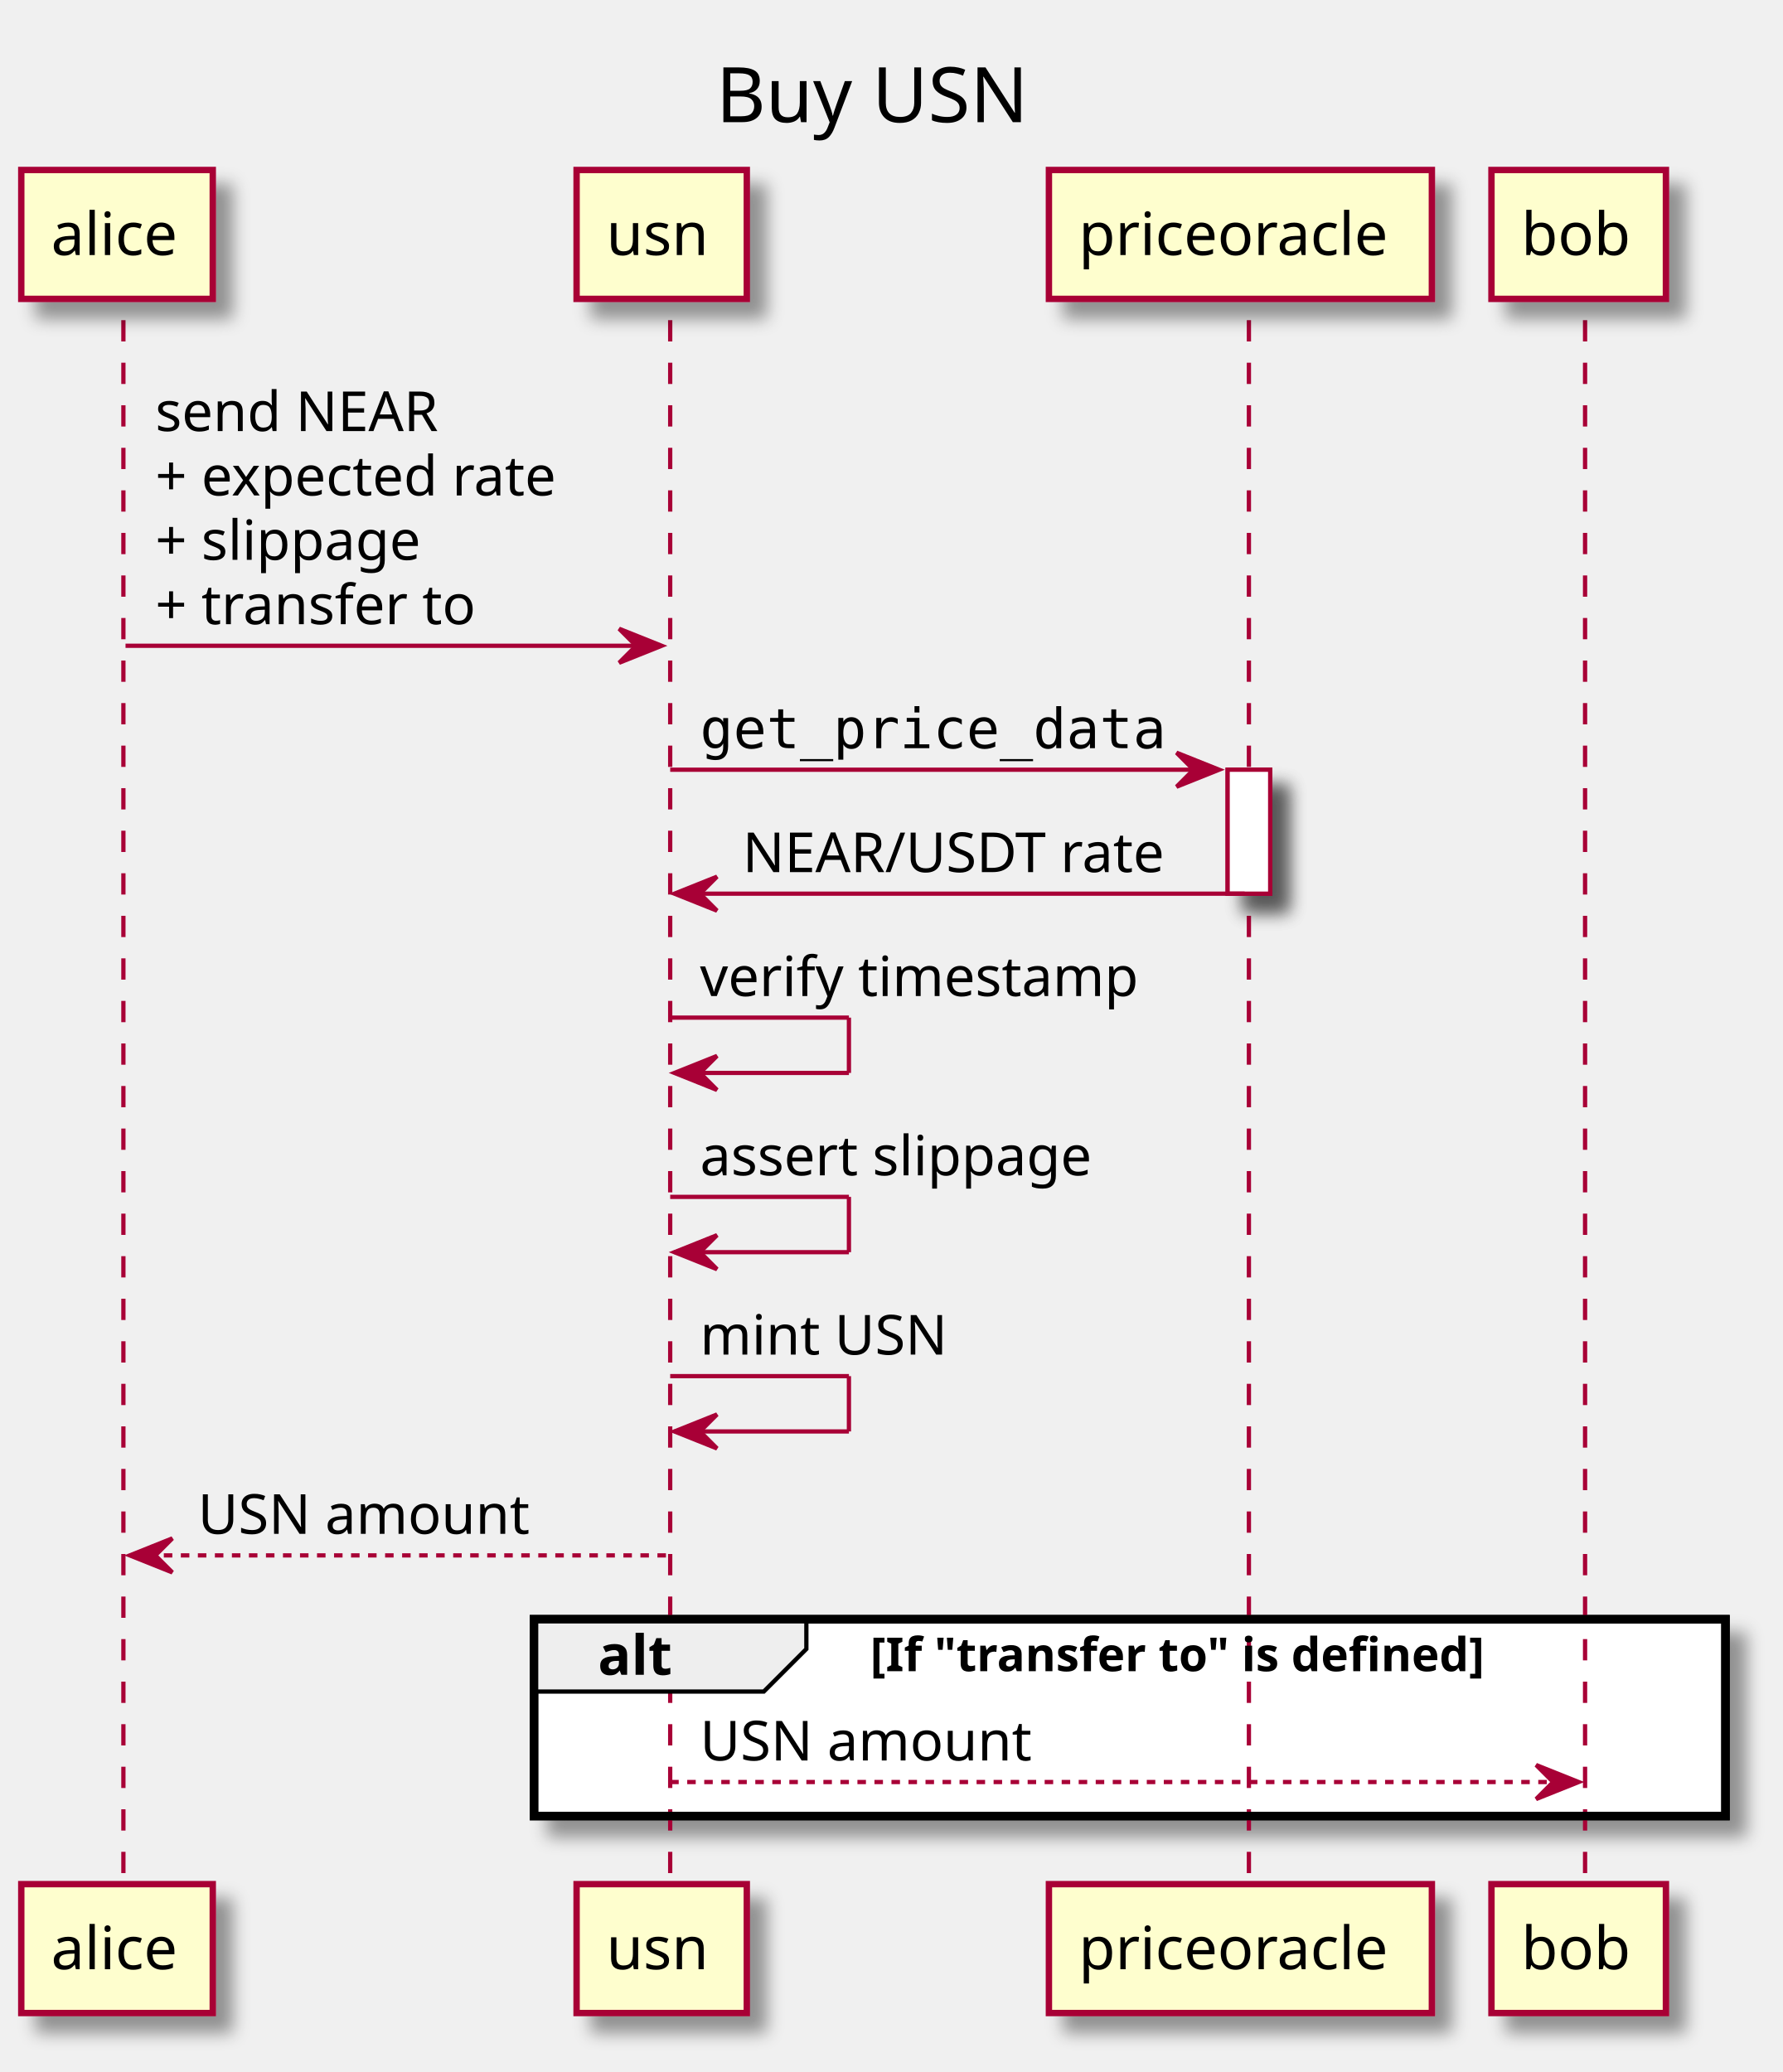
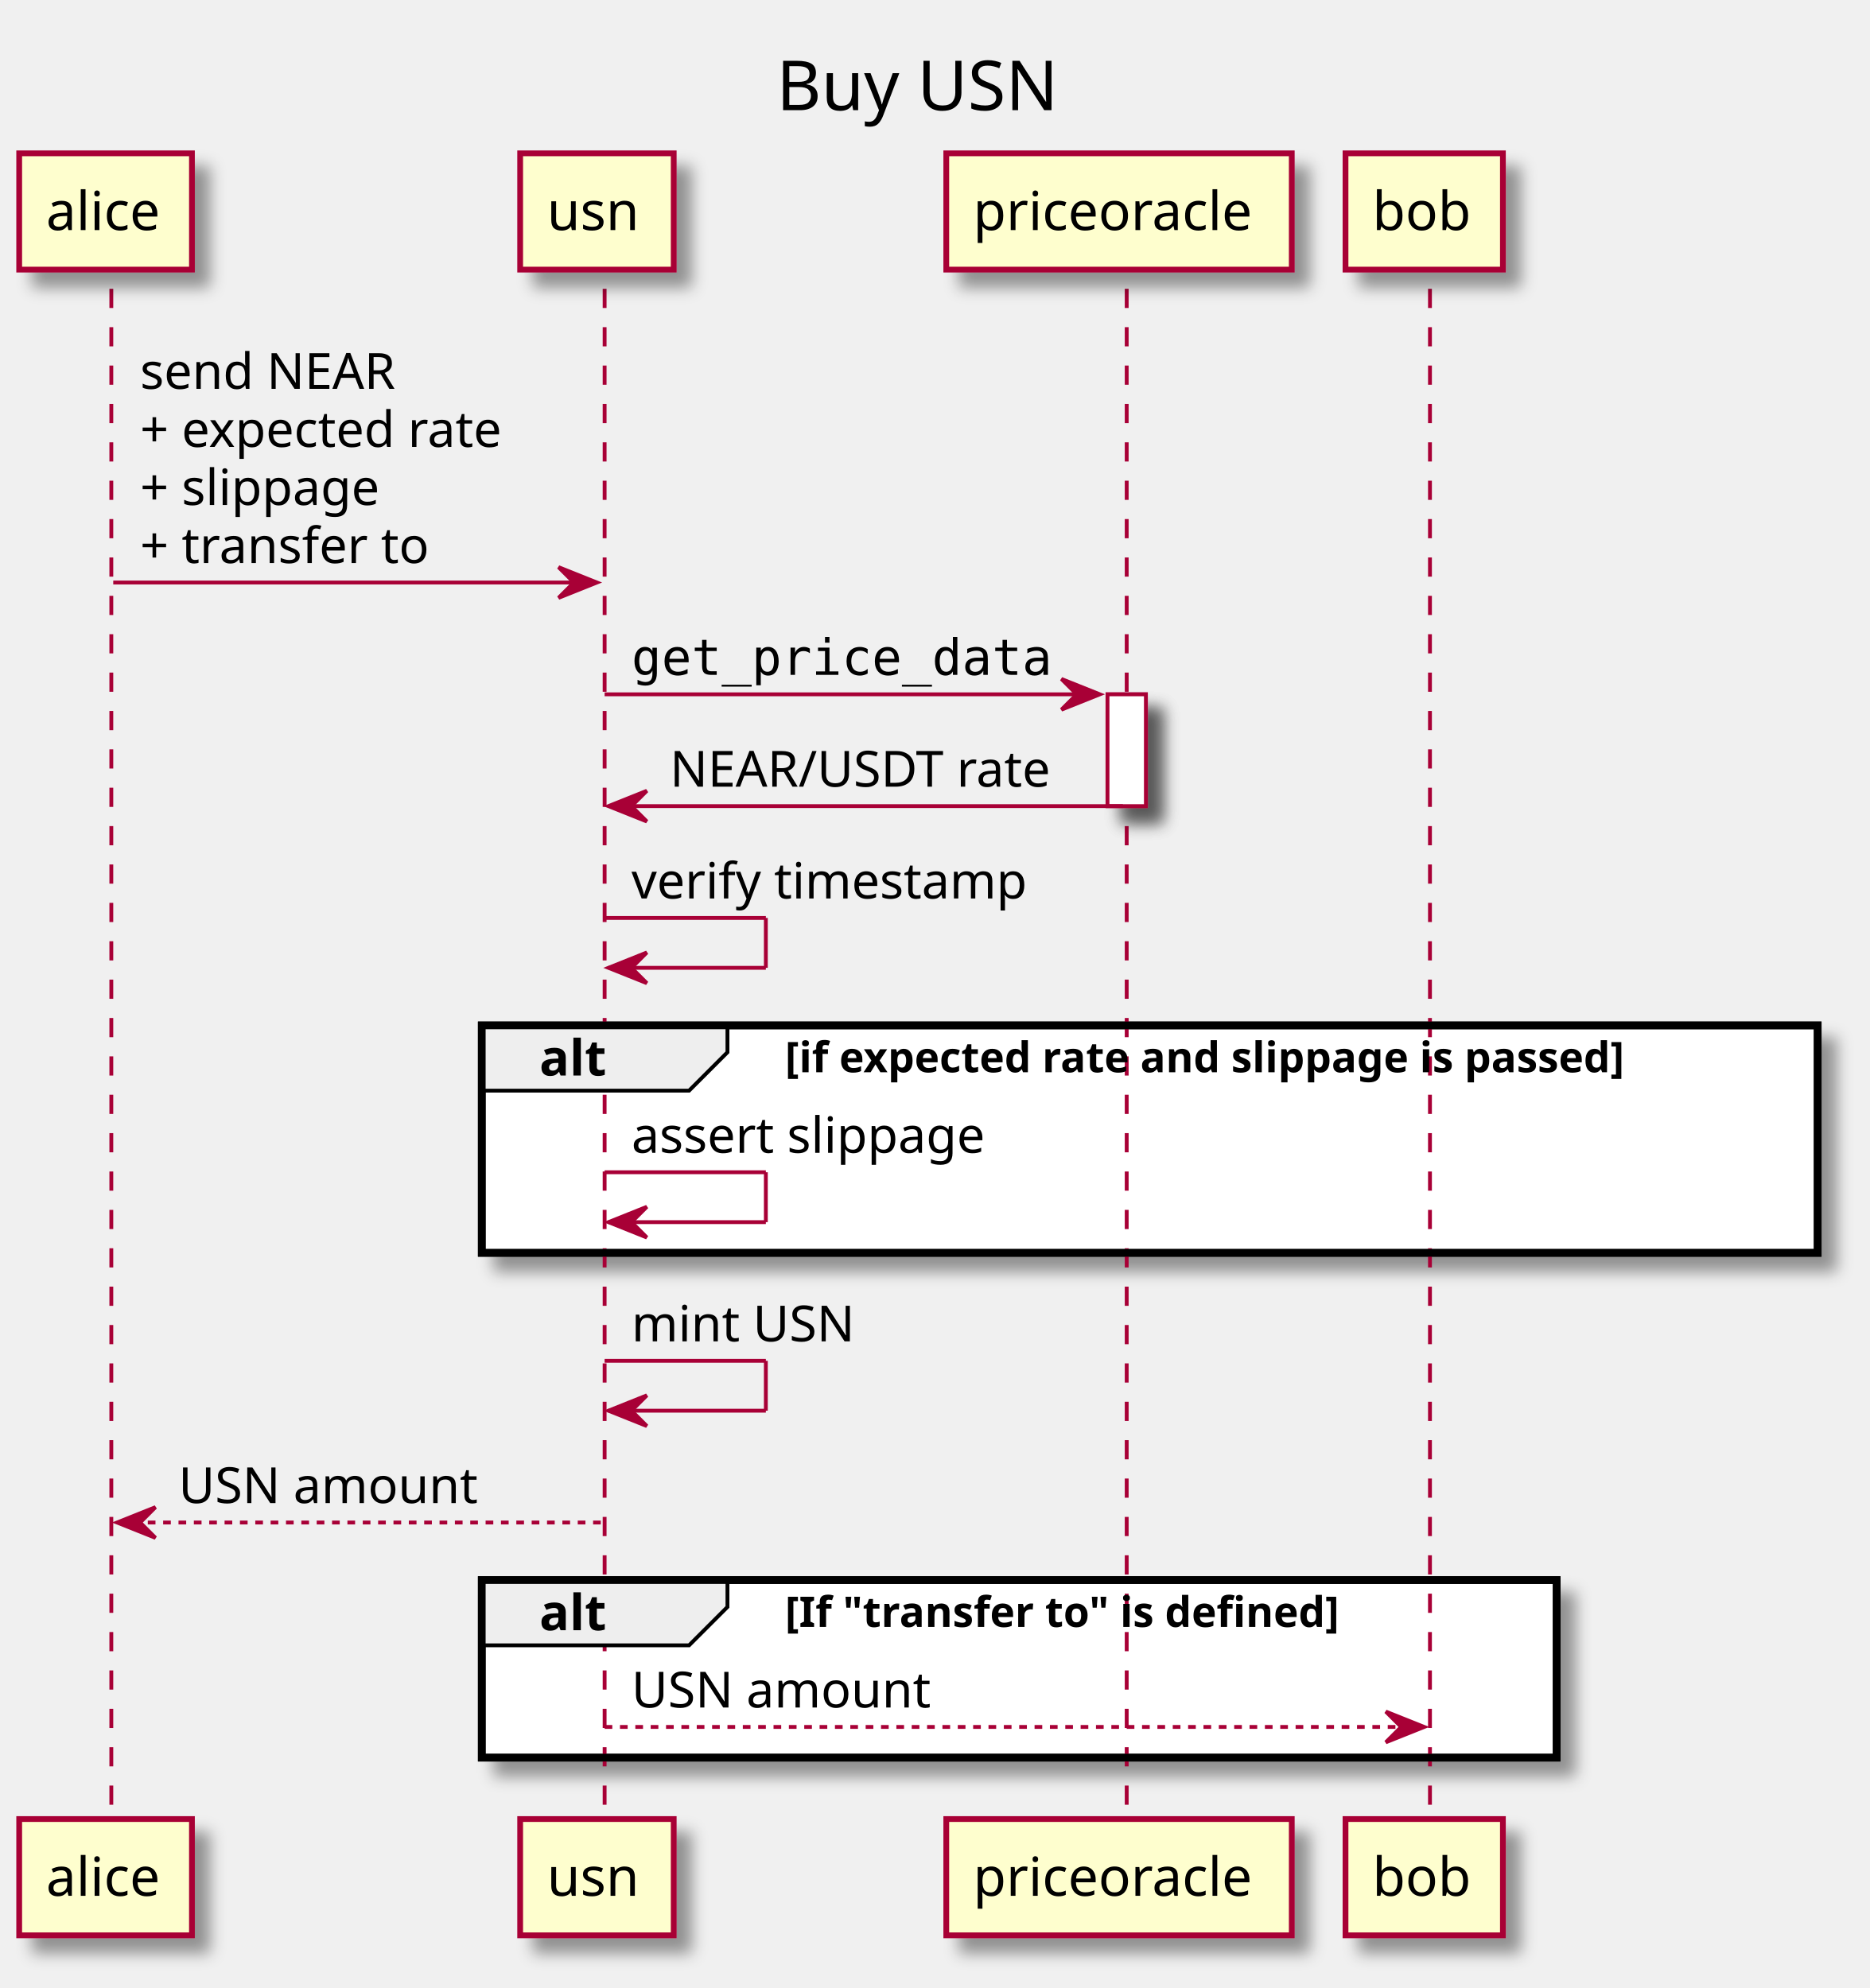
- <svg xmlns="http://www.w3.org/2000/svg" contentScriptType="application/ecmascript" contentStyleType="text/css" height="487px" preserveAspectRatio="none" style="width:419px;height:487px;background:#FFFFFF;" version="1.1" viewBox="0 0 419 487" width="419px" zoomAndPan="magnify">
+ <svg xmlns="http://www.w3.org/2000/svg" contentScriptType="application/ecmascript" contentStyleType="text/css" height="518px" preserveAspectRatio="none" style="width:487px;height:518px;background:#FFFFFF;" version="1.1" viewBox="0 0 487 518" width="487px" zoomAndPan="magnify">
  <defs>
-     <filter height="300%" id="fu5medq1b18ro" width="300%" x="-1" y="-1">
+     <filter height="300%" id="f19yqk4eyo3kku" width="300%" x="-1" y="-1">
      <feGaussianBlur result="blurOut" stdDeviation="2.0" />
      <feColorMatrix in="blurOut" result="blurOut2" type="matrix" values="0 0 0 0 0 0 0 0 0 0 0 0 0 0 0 0 0 0 .4 0" />
      <feOffset dx="4.0" dy="4.0" in="blurOut2" result="blurOut3" />
      <feBlend in="SourceGraphic" in2="blurOut3" mode="normal" />
    </filter>
  </defs>
  <g>
-     <text fill="#000000" font-family="sans-serif" font-size="18" lengthAdjust="spacing" textLength="79" x="168.25" y="28.708">Buy USN</text>
-     <rect fill="#FFFFFF" filter="url(#fu5medq1b18ro)" height="29.133" style="stroke:#A80036;stroke-width:1.0;" width="10" x="288.5" y="180.914" />
-     <rect fill="#FFFFFF" filter="url(#fu5medq1b18ro)" height="46.266" style="stroke:#000000;stroke-width:2.0;" width="280" x="125.5" y="380.578" />
-     <line style="stroke:#A80036;stroke-width:1.0;stroke-dasharray:5.0,5.0;" x1="29" x2="29" y1="75.25" y2="443.844" />
-     <line style="stroke:#A80036;stroke-width:1.0;stroke-dasharray:5.0,5.0;" x1="157.5" x2="157.5" y1="75.25" y2="443.844" />
-     <line style="stroke:#A80036;stroke-width:1.0;stroke-dasharray:5.0,5.0;" x1="293.5" x2="293.5" y1="75.25" y2="443.844" />
-     <line style="stroke:#A80036;stroke-width:1.0;stroke-dasharray:5.0,5.0;" x1="372.5" x2="372.5" y1="75.25" y2="443.844" />
-     <rect fill="#FEFECE" filter="url(#fu5medq1b18ro)" height="30.297" style="stroke:#A80036;stroke-width:1.5;" width="45" x="5" y="39.953" />
+     <text fill="#000000" font-family="sans-serif" font-size="18" lengthAdjust="spacing" textLength="79" x="202.25" y="28.708">Buy USN</text>
+     <rect fill="#FFFFFF" filter="url(#f19yqk4eyo3kku)" height="29.133" style="stroke:#A80036;stroke-width:1.0;" width="10" x="288.5" y="180.914" />
+     <rect fill="#FFFFFF" filter="url(#f19yqk4eyo3kku)" height="59.266" style="stroke:#000000;stroke-width:2.0;" width="348" x="125.5" y="267.18" />
+     <rect fill="#FFFFFF" filter="url(#f19yqk4eyo3kku)" height="46.266" style="stroke:#000000;stroke-width:2.0;" width="280" x="125.5" y="411.711" />
+     <line style="stroke:#A80036;stroke-width:1.0;stroke-dasharray:5.0,5.0;" x1="29" x2="29" y1="75.25" y2="474.977" />
+     <line style="stroke:#A80036;stroke-width:1.0;stroke-dasharray:5.0,5.0;" x1="157.5" x2="157.5" y1="75.25" y2="474.977" />
+     <line style="stroke:#A80036;stroke-width:1.0;stroke-dasharray:5.0,5.0;" x1="293.5" x2="293.5" y1="75.25" y2="474.977" />
+     <line style="stroke:#A80036;stroke-width:1.0;stroke-dasharray:5.0,5.0;" x1="372.5" x2="372.5" y1="75.25" y2="474.977" />
+     <rect fill="#FEFECE" filter="url(#f19yqk4eyo3kku)" height="30.297" style="stroke:#A80036;stroke-width:1.5;" width="45" x="5" y="39.953" />
    <text fill="#000000" font-family="sans-serif" font-size="14" lengthAdjust="spacing" textLength="31" x="12" y="59.948">alice</text>
-     <rect fill="#FEFECE" filter="url(#fu5medq1b18ro)" height="30.297" style="stroke:#A80036;stroke-width:1.5;" width="45" x="5" y="442.844" />
-     <text fill="#000000" font-family="sans-serif" font-size="14" lengthAdjust="spacing" textLength="31" x="12" y="462.839">alice</text>
-     <rect fill="#FEFECE" filter="url(#fu5medq1b18ro)" height="30.297" style="stroke:#A80036;stroke-width:1.5;" width="40" x="135.5" y="39.953" />
+     <rect fill="#FEFECE" filter="url(#f19yqk4eyo3kku)" height="30.297" style="stroke:#A80036;stroke-width:1.5;" width="45" x="5" y="473.977" />
+     <text fill="#000000" font-family="sans-serif" font-size="14" lengthAdjust="spacing" textLength="31" x="12" y="493.972">alice</text>
+     <rect fill="#FEFECE" filter="url(#f19yqk4eyo3kku)" height="30.297" style="stroke:#A80036;stroke-width:1.5;" width="40" x="135.5" y="39.953" />
    <text fill="#000000" font-family="sans-serif" font-size="14" lengthAdjust="spacing" textLength="26" x="142.5" y="59.948">usn</text>
-     <rect fill="#FEFECE" filter="url(#fu5medq1b18ro)" height="30.297" style="stroke:#A80036;stroke-width:1.5;" width="40" x="135.5" y="442.844" />
-     <text fill="#000000" font-family="sans-serif" font-size="14" lengthAdjust="spacing" textLength="26" x="142.5" y="462.839">usn</text>
-     <rect fill="#FEFECE" filter="url(#fu5medq1b18ro)" height="30.297" style="stroke:#A80036;stroke-width:1.5;" width="90" x="246.5" y="39.953" />
+     <rect fill="#FEFECE" filter="url(#f19yqk4eyo3kku)" height="30.297" style="stroke:#A80036;stroke-width:1.5;" width="40" x="135.5" y="473.977" />
+     <text fill="#000000" font-family="sans-serif" font-size="14" lengthAdjust="spacing" textLength="26" x="142.5" y="493.972">usn</text>
+     <rect fill="#FEFECE" filter="url(#f19yqk4eyo3kku)" height="30.297" style="stroke:#A80036;stroke-width:1.5;" width="90" x="246.5" y="39.953" />
    <text fill="#000000" font-family="sans-serif" font-size="14" lengthAdjust="spacing" textLength="76" x="253.5" y="59.948">priceoracle</text>
-     <rect fill="#FEFECE" filter="url(#fu5medq1b18ro)" height="30.297" style="stroke:#A80036;stroke-width:1.5;" width="90" x="246.5" y="442.844" />
-     <text fill="#000000" font-family="sans-serif" font-size="14" lengthAdjust="spacing" textLength="76" x="253.5" y="462.839">priceoracle</text>
-     <rect fill="#FEFECE" filter="url(#fu5medq1b18ro)" height="30.297" style="stroke:#A80036;stroke-width:1.5;" width="41" x="350.5" y="39.953" />
+     <rect fill="#FEFECE" filter="url(#f19yqk4eyo3kku)" height="30.297" style="stroke:#A80036;stroke-width:1.5;" width="90" x="246.5" y="473.977" />
+     <text fill="#000000" font-family="sans-serif" font-size="14" lengthAdjust="spacing" textLength="76" x="253.5" y="493.972">priceoracle</text>
+     <rect fill="#FEFECE" filter="url(#f19yqk4eyo3kku)" height="30.297" style="stroke:#A80036;stroke-width:1.5;" width="41" x="350.5" y="39.953" />
    <text fill="#000000" font-family="sans-serif" font-size="14" lengthAdjust="spacing" textLength="27" x="357.5" y="59.948">bob</text>
-     <rect fill="#FEFECE" filter="url(#fu5medq1b18ro)" height="30.297" style="stroke:#A80036;stroke-width:1.5;" width="41" x="350.5" y="442.844" />
-     <text fill="#000000" font-family="sans-serif" font-size="14" lengthAdjust="spacing" textLength="27" x="357.5" y="462.839">bob</text>
-     <rect fill="#FFFFFF" filter="url(#fu5medq1b18ro)" height="29.133" style="stroke:#A80036;stroke-width:1.0;" width="10" x="288.5" y="180.914" />
+     <rect fill="#FEFECE" filter="url(#f19yqk4eyo3kku)" height="30.297" style="stroke:#A80036;stroke-width:1.5;" width="41" x="350.5" y="473.977" />
+     <text fill="#000000" font-family="sans-serif" font-size="14" lengthAdjust="spacing" textLength="27" x="357.5" y="493.972">bob</text>
+     <rect fill="#FFFFFF" filter="url(#f19yqk4eyo3kku)" height="29.133" style="stroke:#A80036;stroke-width:1.0;" width="10" x="288.5" y="180.914" />
    <polygon fill="#A80036" points="145.5,147.781,155.5,151.781,145.5,155.781,149.5,151.781" style="stroke:#A80036;stroke-width:1.0;" />
    <line style="stroke:#A80036;stroke-width:1.0;" x1="29.5" x2="151.5" y1="151.781" y2="151.781" />
    <text fill="#000000" font-family="sans-serif" font-size="13" lengthAdjust="spacing" textLength="70" x="36.5" y="101.317">send NEAR</text>
    <text fill="#000000" font-family="sans-serif" font-size="13" lengthAdjust="spacing" textLength="104" x="36.5" y="116.45">+ expected rate</text>
    <text fill="#000000" font-family="sans-serif" font-size="13" lengthAdjust="spacing" textLength="68" x="36.5" y="131.583">+ slippage</text>
    <text fill="#000000" font-family="sans-serif" font-size="13" lengthAdjust="spacing" textLength="82" x="36.5" y="146.715">+ transfer to</text>
    <polygon fill="#A80036" points="276.5,176.914,286.5,180.914,276.5,184.914,280.5,180.914" style="stroke:#A80036;stroke-width:1.0;" />
    <line style="stroke:#A80036;stroke-width:1.0;" x1="157.5" x2="282.5" y1="180.914" y2="180.914" />
    <text fill="#000000" font-family="monospace" font-size="13" lengthAdjust="spacing" textLength="112" x="164.5" y="175.848">get_price_data</text>
    <polygon fill="#A80036" points="168.5,206.047,158.5,210.047,168.5,214.047,164.5,210.047" style="stroke:#A80036;stroke-width:1.0;" />
    <line style="stroke:#A80036;stroke-width:1.0;" x1="162.5" x2="292.5" y1="210.047" y2="210.047" />
    <text fill="#000000" font-family="sans-serif" font-size="13" lengthAdjust="spacing" textLength="105" x="174.5" y="204.981">NEAR/USDT rate</text>
    <line style="stroke:#A80036;stroke-width:1.0;" x1="157.5" x2="199.5" y1="239.18" y2="239.18" />
    <line style="stroke:#A80036;stroke-width:1.0;" x1="199.5" x2="199.5" y1="239.18" y2="252.18" />
    <line style="stroke:#A80036;stroke-width:1.0;" x1="158.5" x2="199.5" y1="252.18" y2="252.18" />
    <polygon fill="#A80036" points="168.5,248.18,158.5,252.18,168.5,256.18,164.5,252.18" style="stroke:#A80036;stroke-width:1.0;" />
    <text fill="#000000" font-family="sans-serif" font-size="13" lengthAdjust="spacing" textLength="108" x="164.5" y="234.114">verify timestamp</text>
-     <line style="stroke:#A80036;stroke-width:1.0;" x1="157.5" x2="199.5" y1="281.312" y2="281.312" />
-     <line style="stroke:#A80036;stroke-width:1.0;" x1="199.5" x2="199.5" y1="281.312" y2="294.312" />
-     <line style="stroke:#A80036;stroke-width:1.0;" x1="158.5" x2="199.5" y1="294.312" y2="294.312" />
-     <polygon fill="#A80036" points="168.5,290.312,158.5,294.312,168.5,298.312,164.5,294.312" style="stroke:#A80036;stroke-width:1.0;" />
-     <text fill="#000000" font-family="sans-serif" font-size="13" lengthAdjust="spacing" textLength="97" x="164.5" y="276.247">assert slippage</text>
-     <line style="stroke:#A80036;stroke-width:1.0;" x1="157.5" x2="199.5" y1="323.445" y2="323.445" />
-     <line style="stroke:#A80036;stroke-width:1.0;" x1="199.5" x2="199.5" y1="323.445" y2="336.445" />
-     <line style="stroke:#A80036;stroke-width:1.0;" x1="158.5" x2="199.5" y1="336.445" y2="336.445" />
-     <polygon fill="#A80036" points="168.5,332.445,158.5,336.445,168.5,340.445,164.5,336.445" style="stroke:#A80036;stroke-width:1.0;" />
-     <text fill="#000000" font-family="sans-serif" font-size="13" lengthAdjust="spacing" textLength="62" x="164.5" y="318.379">mint USN</text>
-     <polygon fill="#A80036" points="40.5,361.578,30.5,365.578,40.5,369.578,36.5,365.578" style="stroke:#A80036;stroke-width:1.0;" />
-     <line style="stroke:#A80036;stroke-width:1.0;stroke-dasharray:2.0,2.0;" x1="34.5" x2="156.5" y1="365.578" y2="365.578" />
-     <text fill="#000000" font-family="sans-serif" font-size="13" lengthAdjust="spacing" textLength="83" x="46.5" y="360.512">USN amount</text>
-     <path d="M125.5,380.578 L189.5,380.578 L189.5,387.578 L179.5,397.578 L125.5,397.578 L125.5,380.578 " fill="#EEEEEE" style="stroke:#000000;stroke-width:1.0;" />
-     <rect fill="none" height="46.266" style="stroke:#000000;stroke-width:2.0;" width="280" x="125.5" y="380.578" />
-     <text fill="#000000" font-family="sans-serif" font-size="13" font-weight="bold" lengthAdjust="spacing" textLength="19" x="140.5" y="393.645">alt</text>
-     <text fill="#000000" font-family="sans-serif" font-size="11" font-weight="bold" lengthAdjust="spacing" textLength="171" x="204.5" y="392.789">[If "transfer to" is defined]</text>
-     <polygon fill="#A80036" points="361,414.844,371,418.844,361,422.844,365,418.844" style="stroke:#A80036;stroke-width:1.0;" />
-     <line style="stroke:#A80036;stroke-width:1.0;stroke-dasharray:2.0,2.0;" x1="157.5" x2="367" y1="418.844" y2="418.844" />
-     <text fill="#000000" font-family="sans-serif" font-size="13" lengthAdjust="spacing" textLength="83" x="164.5" y="413.778">USN amount</text>
+     <path d="M125.5,267.18 L189.5,267.18 L189.5,274.18 L179.5,284.18 L125.5,284.18 L125.5,267.18 " fill="#EEEEEE" style="stroke:#000000;stroke-width:1.0;" />
+     <rect fill="none" height="59.266" style="stroke:#000000;stroke-width:2.0;" width="348" x="125.5" y="267.18" />
+     <text fill="#000000" font-family="sans-serif" font-size="13" font-weight="bold" lengthAdjust="spacing" textLength="19" x="140.5" y="280.247">alt</text>
+     <text fill="#000000" font-family="sans-serif" font-size="11" font-weight="bold" lengthAdjust="spacing" textLength="264" x="204.5" y="279.39">[if expected rate and slippage is passed]</text>
+     <line style="stroke:#A80036;stroke-width:1.0;" x1="157.5" x2="199.5" y1="305.445" y2="305.445" />
+     <line style="stroke:#A80036;stroke-width:1.0;" x1="199.5" x2="199.5" y1="305.445" y2="318.445" />
+     <line style="stroke:#A80036;stroke-width:1.0;" x1="158.5" x2="199.5" y1="318.445" y2="318.445" />
+     <polygon fill="#A80036" points="168.5,314.445,158.5,318.445,168.5,322.445,164.5,318.445" style="stroke:#A80036;stroke-width:1.0;" />
+     <text fill="#000000" font-family="sans-serif" font-size="13" lengthAdjust="spacing" textLength="97" x="164.5" y="300.379">assert slippage</text>
+     <line style="stroke:#A80036;stroke-width:1.0;" x1="157.5" x2="199.5" y1="354.578" y2="354.578" />
+     <line style="stroke:#A80036;stroke-width:1.0;" x1="199.5" x2="199.5" y1="354.578" y2="367.578" />
+     <line style="stroke:#A80036;stroke-width:1.0;" x1="158.5" x2="199.5" y1="367.578" y2="367.578" />
+     <polygon fill="#A80036" points="168.5,363.578,158.5,367.578,168.5,371.578,164.5,367.578" style="stroke:#A80036;stroke-width:1.0;" />
+     <text fill="#000000" font-family="sans-serif" font-size="13" lengthAdjust="spacing" textLength="62" x="164.5" y="349.512">mint USN</text>
+     <polygon fill="#A80036" points="40.5,392.711,30.5,396.711,40.5,400.711,36.5,396.711" style="stroke:#A80036;stroke-width:1.0;" />
+     <line style="stroke:#A80036;stroke-width:1.0;stroke-dasharray:2.0,2.0;" x1="34.5" x2="156.5" y1="396.711" y2="396.711" />
+     <text fill="#000000" font-family="sans-serif" font-size="13" lengthAdjust="spacing" textLength="83" x="46.5" y="391.645">USN amount</text>
+     <path d="M125.5,411.711 L189.5,411.711 L189.5,418.711 L179.5,428.711 L125.5,428.711 L125.5,411.711 " fill="#EEEEEE" style="stroke:#000000;stroke-width:1.0;" />
+     <rect fill="none" height="46.266" style="stroke:#000000;stroke-width:2.0;" width="280" x="125.5" y="411.711" />
+     <text fill="#000000" font-family="sans-serif" font-size="13" font-weight="bold" lengthAdjust="spacing" textLength="19" x="140.5" y="424.778">alt</text>
+     <text fill="#000000" font-family="sans-serif" font-size="11" font-weight="bold" lengthAdjust="spacing" textLength="171" x="204.5" y="423.921">[If "transfer to" is defined]</text>
+     <polygon fill="#A80036" points="361,445.977,371,449.977,361,453.977,365,449.977" style="stroke:#A80036;stroke-width:1.0;" />
+     <line style="stroke:#A80036;stroke-width:1.0;stroke-dasharray:2.0,2.0;" x1="157.5" x2="367" y1="449.977" y2="449.977" />
+     <text fill="#000000" font-family="sans-serif" font-size="13" lengthAdjust="spacing" textLength="83" x="164.5" y="444.911">USN amount</text>
  </g>
</svg>
